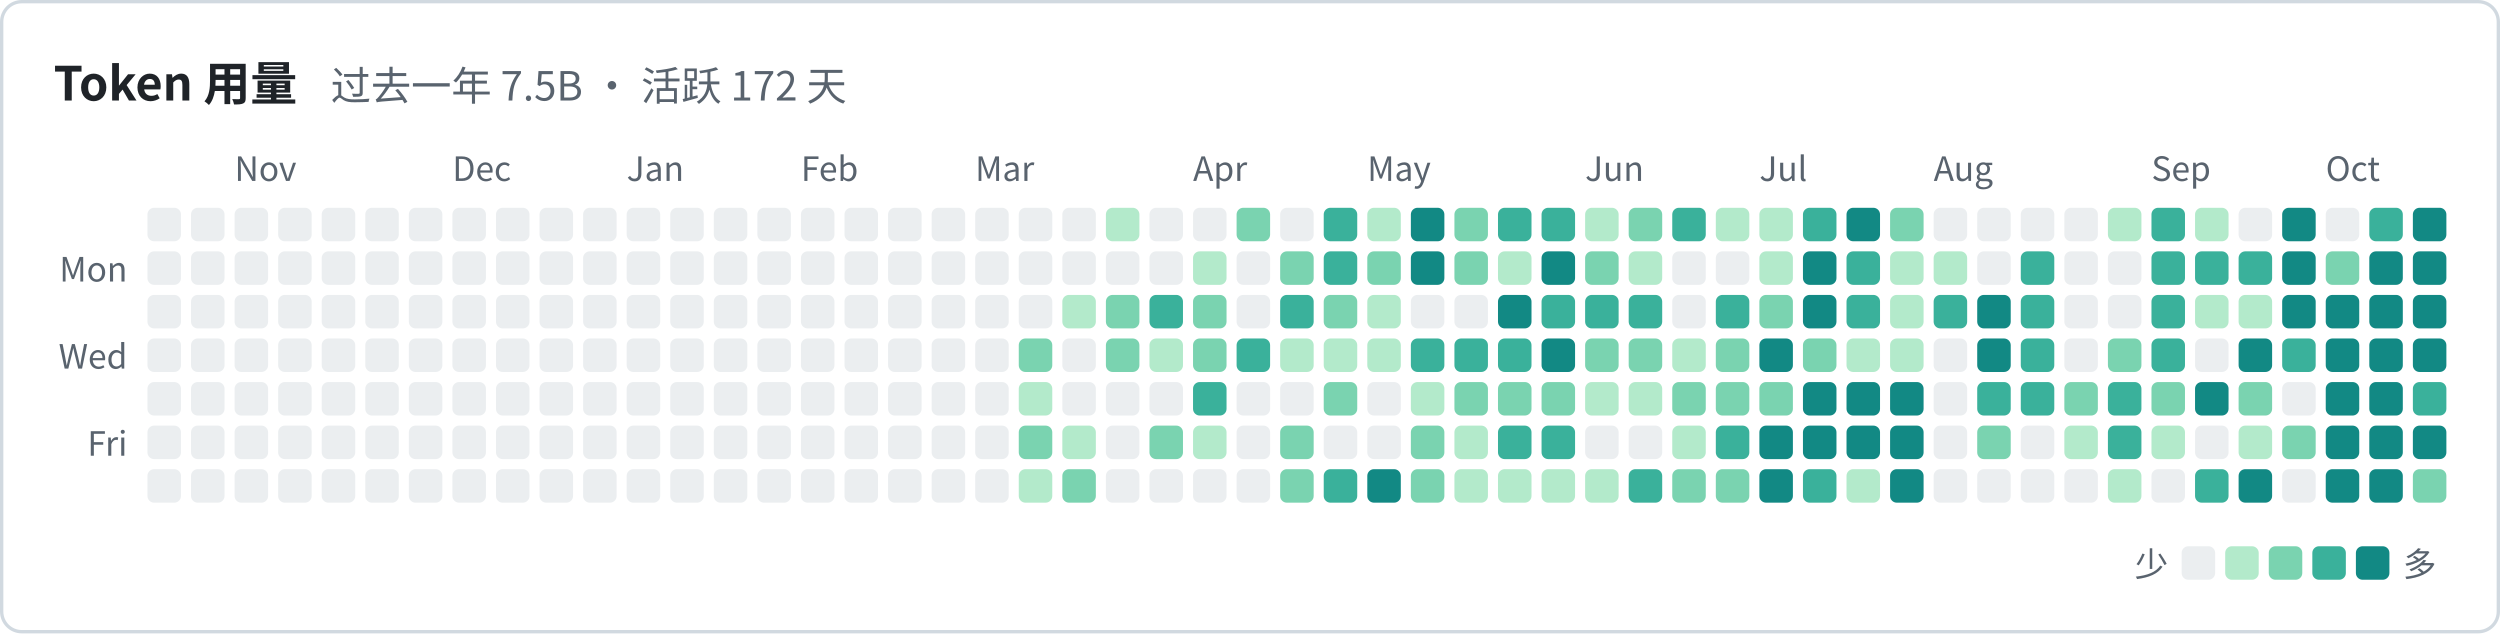
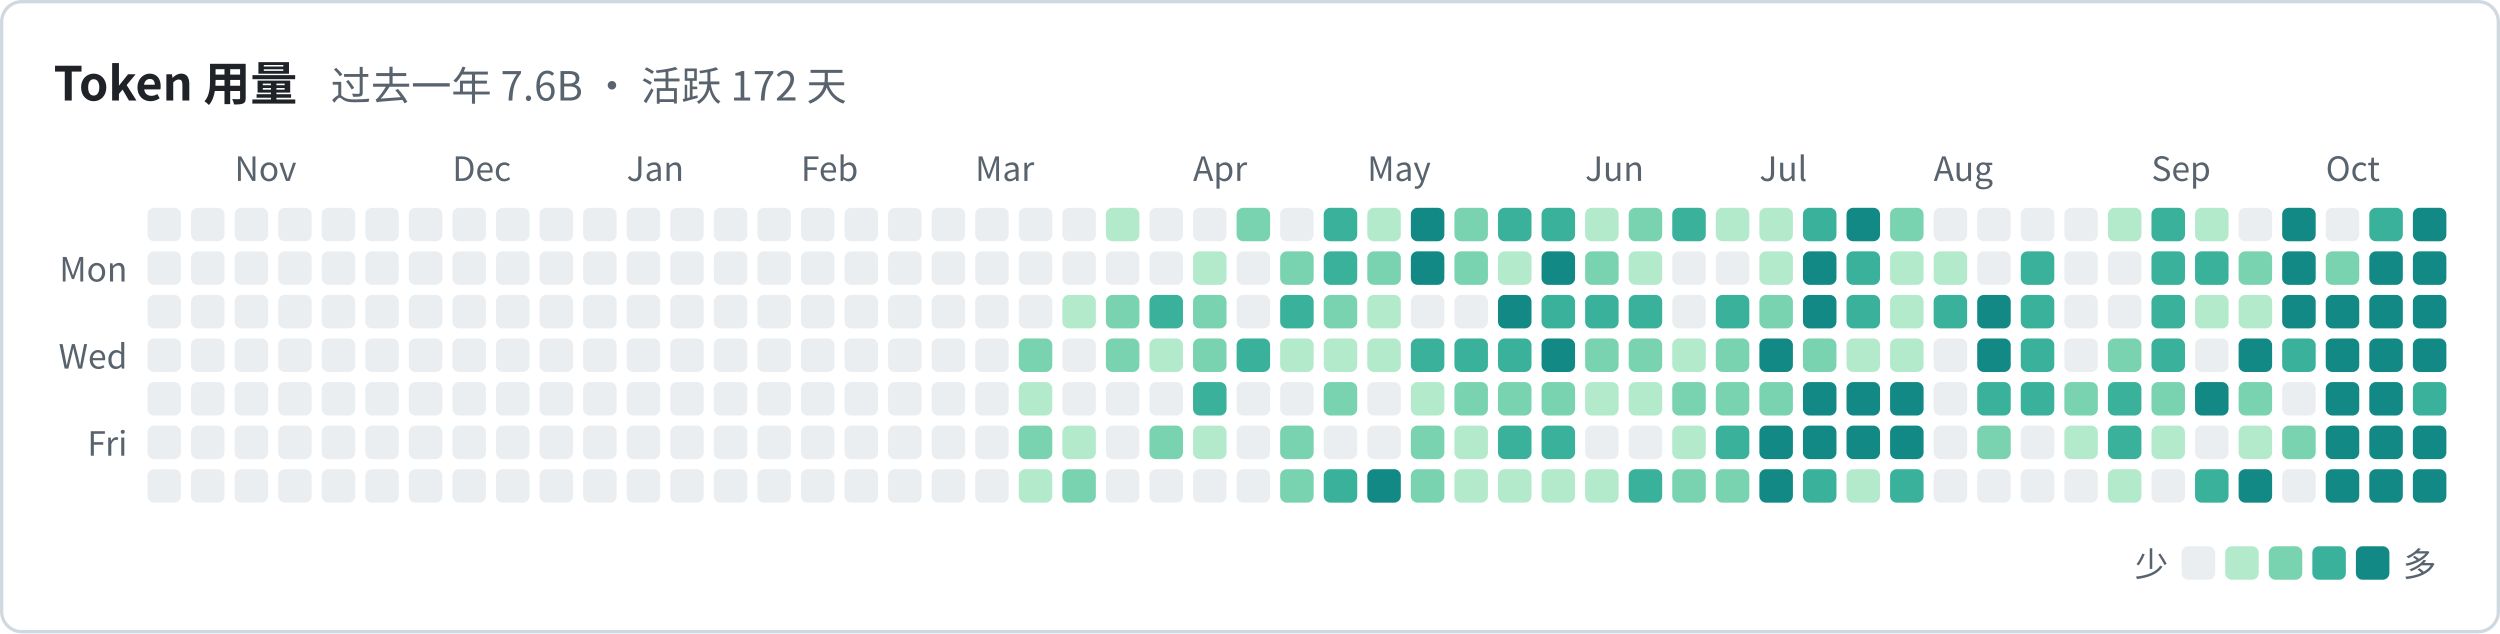
<svg xmlns="http://www.w3.org/2000/svg" width="746" height="189" viewBox="0 0 746 189" font-family="system-ui, -apple-system, 'Segoe UI', 'PingFang SC', 'Microsoft YaHei', 'Noto Sans CJK SC', sans-serif">
  <rect x="0.5" y="0.5" width="745" height="188" rx="6" fill="none" stroke="#d1d9e0" />
-   <text x="16" y="30" font-size="14" font-weight="600" fill="#1f2328">Token 用量<tspan dx="10" font-size="12" font-weight="400" fill="#59636e">过去一年 7.5B · 活跃 172 天</tspan>
+   <text x="16" y="30" font-size="14" font-weight="600" fill="#1f2328">Token 用量<tspan dx="10" font-size="12" font-weight="400" fill="#59636e">过去一年 7.6B · 活跃 172 天</tspan>
  </text>
  <text x="70" y="54" font-size="10" fill="#59636e">Nov</text>
  <text x="135" y="54" font-size="10" fill="#59636e">Dec</text>
  <text x="187" y="54" font-size="10" fill="#59636e">Jan</text>
  <text x="239" y="54" font-size="10" fill="#59636e">Feb</text>
  <text x="291" y="54" font-size="10" fill="#59636e">Mar</text>
  <text x="356" y="54" font-size="10" fill="#59636e">Apr</text>
  <text x="408" y="54" font-size="10" fill="#59636e">May</text>
  <text x="473" y="54" font-size="10" fill="#59636e">Jun</text>
  <text x="525" y="54" font-size="10" fill="#59636e">Jul</text>
  <text x="577" y="54" font-size="10" fill="#59636e">Aug</text>
  <text x="642" y="54" font-size="10" fill="#59636e">Sep</text>
  <text x="694" y="54" font-size="10" fill="#59636e">Oct</text>
  <text x="38" y="84" font-size="10" text-anchor="end" fill="#59636e">Mon</text>
  <text x="38" y="110" font-size="10" text-anchor="end" fill="#59636e">Wed</text>
  <text x="38" y="136" font-size="10" text-anchor="end" fill="#59636e">Fri</text>
  <rect x="44" y="62" width="10" height="10" rx="2" fill="#ebeef0" />
  <rect x="44" y="75" width="10" height="10" rx="2" fill="#ebeef0" />
  <rect x="44" y="88" width="10" height="10" rx="2" fill="#ebeef0" />
  <rect x="44" y="101" width="10" height="10" rx="2" fill="#ebeef0" />
  <rect x="44" y="114" width="10" height="10" rx="2" fill="#ebeef0" />
  <rect x="44" y="127" width="10" height="10" rx="2" fill="#ebeef0" />
  <rect x="44" y="140" width="10" height="10" rx="2" fill="#ebeef0" />
  <rect x="57" y="62" width="10" height="10" rx="2" fill="#ebeef0" />
  <rect x="57" y="75" width="10" height="10" rx="2" fill="#ebeef0" />
  <rect x="57" y="88" width="10" height="10" rx="2" fill="#ebeef0" />
  <rect x="57" y="101" width="10" height="10" rx="2" fill="#ebeef0" />
  <rect x="57" y="114" width="10" height="10" rx="2" fill="#ebeef0" />
  <rect x="57" y="127" width="10" height="10" rx="2" fill="#ebeef0" />
  <rect x="57" y="140" width="10" height="10" rx="2" fill="#ebeef0" />
  <rect x="70" y="62" width="10" height="10" rx="2" fill="#ebeef0" />
  <rect x="70" y="75" width="10" height="10" rx="2" fill="#ebeef0" />
  <rect x="70" y="88" width="10" height="10" rx="2" fill="#ebeef0" />
  <rect x="70" y="101" width="10" height="10" rx="2" fill="#ebeef0" />
  <rect x="70" y="114" width="10" height="10" rx="2" fill="#ebeef0" />
  <rect x="70" y="127" width="10" height="10" rx="2" fill="#ebeef0" />
  <rect x="70" y="140" width="10" height="10" rx="2" fill="#ebeef0" />
  <rect x="83" y="62" width="10" height="10" rx="2" fill="#ebeef0" />
  <rect x="83" y="75" width="10" height="10" rx="2" fill="#ebeef0" />
  <rect x="83" y="88" width="10" height="10" rx="2" fill="#ebeef0" />
  <rect x="83" y="101" width="10" height="10" rx="2" fill="#ebeef0" />
  <rect x="83" y="114" width="10" height="10" rx="2" fill="#ebeef0" />
  <rect x="83" y="127" width="10" height="10" rx="2" fill="#ebeef0" />
  <rect x="83" y="140" width="10" height="10" rx="2" fill="#ebeef0" />
  <rect x="96" y="62" width="10" height="10" rx="2" fill="#ebeef0" />
  <rect x="96" y="75" width="10" height="10" rx="2" fill="#ebeef0" />
  <rect x="96" y="88" width="10" height="10" rx="2" fill="#ebeef0" />
  <rect x="96" y="101" width="10" height="10" rx="2" fill="#ebeef0" />
  <rect x="96" y="114" width="10" height="10" rx="2" fill="#ebeef0" />
  <rect x="96" y="127" width="10" height="10" rx="2" fill="#ebeef0" />
  <rect x="96" y="140" width="10" height="10" rx="2" fill="#ebeef0" />
  <rect x="109" y="62" width="10" height="10" rx="2" fill="#ebeef0" />
  <rect x="109" y="75" width="10" height="10" rx="2" fill="#ebeef0" />
  <rect x="109" y="88" width="10" height="10" rx="2" fill="#ebeef0" />
  <rect x="109" y="101" width="10" height="10" rx="2" fill="#ebeef0" />
  <rect x="109" y="114" width="10" height="10" rx="2" fill="#ebeef0" />
  <rect x="109" y="127" width="10" height="10" rx="2" fill="#ebeef0" />
  <rect x="109" y="140" width="10" height="10" rx="2" fill="#ebeef0" />
  <rect x="122" y="62" width="10" height="10" rx="2" fill="#ebeef0" />
  <rect x="122" y="75" width="10" height="10" rx="2" fill="#ebeef0" />
  <rect x="122" y="88" width="10" height="10" rx="2" fill="#ebeef0" />
  <rect x="122" y="101" width="10" height="10" rx="2" fill="#ebeef0" />
  <rect x="122" y="114" width="10" height="10" rx="2" fill="#ebeef0" />
  <rect x="122" y="127" width="10" height="10" rx="2" fill="#ebeef0" />
  <rect x="122" y="140" width="10" height="10" rx="2" fill="#ebeef0" />
  <rect x="135" y="62" width="10" height="10" rx="2" fill="#ebeef0" />
  <rect x="135" y="75" width="10" height="10" rx="2" fill="#ebeef0" />
  <rect x="135" y="88" width="10" height="10" rx="2" fill="#ebeef0" />
  <rect x="135" y="101" width="10" height="10" rx="2" fill="#ebeef0" />
  <rect x="135" y="114" width="10" height="10" rx="2" fill="#ebeef0" />
  <rect x="135" y="127" width="10" height="10" rx="2" fill="#ebeef0" />
  <rect x="135" y="140" width="10" height="10" rx="2" fill="#ebeef0" />
  <rect x="148" y="62" width="10" height="10" rx="2" fill="#ebeef0" />
  <rect x="148" y="75" width="10" height="10" rx="2" fill="#ebeef0" />
  <rect x="148" y="88" width="10" height="10" rx="2" fill="#ebeef0" />
  <rect x="148" y="101" width="10" height="10" rx="2" fill="#ebeef0" />
  <rect x="148" y="114" width="10" height="10" rx="2" fill="#ebeef0" />
  <rect x="148" y="127" width="10" height="10" rx="2" fill="#ebeef0" />
  <rect x="148" y="140" width="10" height="10" rx="2" fill="#ebeef0" />
  <rect x="161" y="62" width="10" height="10" rx="2" fill="#ebeef0" />
  <rect x="161" y="75" width="10" height="10" rx="2" fill="#ebeef0" />
  <rect x="161" y="88" width="10" height="10" rx="2" fill="#ebeef0" />
  <rect x="161" y="101" width="10" height="10" rx="2" fill="#ebeef0" />
  <rect x="161" y="114" width="10" height="10" rx="2" fill="#ebeef0" />
  <rect x="161" y="127" width="10" height="10" rx="2" fill="#ebeef0" />
  <rect x="161" y="140" width="10" height="10" rx="2" fill="#ebeef0" />
  <rect x="174" y="62" width="10" height="10" rx="2" fill="#ebeef0" />
  <rect x="174" y="75" width="10" height="10" rx="2" fill="#ebeef0" />
  <rect x="174" y="88" width="10" height="10" rx="2" fill="#ebeef0" />
  <rect x="174" y="101" width="10" height="10" rx="2" fill="#ebeef0" />
  <rect x="174" y="114" width="10" height="10" rx="2" fill="#ebeef0" />
  <rect x="174" y="127" width="10" height="10" rx="2" fill="#ebeef0" />
  <rect x="174" y="140" width="10" height="10" rx="2" fill="#ebeef0" />
  <rect x="187" y="62" width="10" height="10" rx="2" fill="#ebeef0" />
  <rect x="187" y="75" width="10" height="10" rx="2" fill="#ebeef0" />
  <rect x="187" y="88" width="10" height="10" rx="2" fill="#ebeef0" />
  <rect x="187" y="101" width="10" height="10" rx="2" fill="#ebeef0" />
  <rect x="187" y="114" width="10" height="10" rx="2" fill="#ebeef0" />
  <rect x="187" y="127" width="10" height="10" rx="2" fill="#ebeef0" />
  <rect x="187" y="140" width="10" height="10" rx="2" fill="#ebeef0" />
  <rect x="200" y="62" width="10" height="10" rx="2" fill="#ebeef0" />
  <rect x="200" y="75" width="10" height="10" rx="2" fill="#ebeef0" />
  <rect x="200" y="88" width="10" height="10" rx="2" fill="#ebeef0" />
  <rect x="200" y="101" width="10" height="10" rx="2" fill="#ebeef0" />
  <rect x="200" y="114" width="10" height="10" rx="2" fill="#ebeef0" />
  <rect x="200" y="127" width="10" height="10" rx="2" fill="#ebeef0" />
  <rect x="200" y="140" width="10" height="10" rx="2" fill="#ebeef0" />
  <rect x="213" y="62" width="10" height="10" rx="2" fill="#ebeef0" />
  <rect x="213" y="75" width="10" height="10" rx="2" fill="#ebeef0" />
  <rect x="213" y="88" width="10" height="10" rx="2" fill="#ebeef0" />
  <rect x="213" y="101" width="10" height="10" rx="2" fill="#ebeef0" />
  <rect x="213" y="114" width="10" height="10" rx="2" fill="#ebeef0" />
  <rect x="213" y="127" width="10" height="10" rx="2" fill="#ebeef0" />
  <rect x="213" y="140" width="10" height="10" rx="2" fill="#ebeef0" />
  <rect x="226" y="62" width="10" height="10" rx="2" fill="#ebeef0" />
  <rect x="226" y="75" width="10" height="10" rx="2" fill="#ebeef0" />
  <rect x="226" y="88" width="10" height="10" rx="2" fill="#ebeef0" />
  <rect x="226" y="101" width="10" height="10" rx="2" fill="#ebeef0" />
  <rect x="226" y="114" width="10" height="10" rx="2" fill="#ebeef0" />
  <rect x="226" y="127" width="10" height="10" rx="2" fill="#ebeef0" />
  <rect x="226" y="140" width="10" height="10" rx="2" fill="#ebeef0" />
  <rect x="239" y="62" width="10" height="10" rx="2" fill="#ebeef0" />
  <rect x="239" y="75" width="10" height="10" rx="2" fill="#ebeef0" />
  <rect x="239" y="88" width="10" height="10" rx="2" fill="#ebeef0" />
  <rect x="239" y="101" width="10" height="10" rx="2" fill="#ebeef0" />
  <rect x="239" y="114" width="10" height="10" rx="2" fill="#ebeef0" />
  <rect x="239" y="127" width="10" height="10" rx="2" fill="#ebeef0" />
  <rect x="239" y="140" width="10" height="10" rx="2" fill="#ebeef0" />
  <rect x="252" y="62" width="10" height="10" rx="2" fill="#ebeef0" />
  <rect x="252" y="75" width="10" height="10" rx="2" fill="#ebeef0" />
  <rect x="252" y="88" width="10" height="10" rx="2" fill="#ebeef0" />
  <rect x="252" y="101" width="10" height="10" rx="2" fill="#ebeef0" />
  <rect x="252" y="114" width="10" height="10" rx="2" fill="#ebeef0" />
  <rect x="252" y="127" width="10" height="10" rx="2" fill="#ebeef0" />
  <rect x="252" y="140" width="10" height="10" rx="2" fill="#ebeef0" />
  <rect x="265" y="62" width="10" height="10" rx="2" fill="#ebeef0" />
  <rect x="265" y="75" width="10" height="10" rx="2" fill="#ebeef0" />
  <rect x="265" y="88" width="10" height="10" rx="2" fill="#ebeef0" />
  <rect x="265" y="101" width="10" height="10" rx="2" fill="#ebeef0" />
  <rect x="265" y="114" width="10" height="10" rx="2" fill="#ebeef0" />
  <rect x="265" y="127" width="10" height="10" rx="2" fill="#ebeef0" />
  <rect x="265" y="140" width="10" height="10" rx="2" fill="#ebeef0" />
  <rect x="278" y="62" width="10" height="10" rx="2" fill="#ebeef0" />
  <rect x="278" y="75" width="10" height="10" rx="2" fill="#ebeef0" />
  <rect x="278" y="88" width="10" height="10" rx="2" fill="#ebeef0" />
  <rect x="278" y="101" width="10" height="10" rx="2" fill="#ebeef0" />
  <rect x="278" y="114" width="10" height="10" rx="2" fill="#ebeef0" />
  <rect x="278" y="127" width="10" height="10" rx="2" fill="#ebeef0" />
  <rect x="278" y="140" width="10" height="10" rx="2" fill="#ebeef0" />
  <rect x="291" y="62" width="10" height="10" rx="2" fill="#ebeef0" />
  <rect x="291" y="75" width="10" height="10" rx="2" fill="#ebeef0" />
  <rect x="291" y="88" width="10" height="10" rx="2" fill="#ebeef0" />
  <rect x="291" y="101" width="10" height="10" rx="2" fill="#ebeef0" />
  <rect x="291" y="114" width="10" height="10" rx="2" fill="#ebeef0" />
  <rect x="291" y="127" width="10" height="10" rx="2" fill="#ebeef0" />
  <rect x="291" y="140" width="10" height="10" rx="2" fill="#ebeef0" />
  <rect x="304" y="62" width="10" height="10" rx="2" fill="#ebeef0" />
  <rect x="304" y="75" width="10" height="10" rx="2" fill="#ebeef0" />
  <rect x="304" y="88" width="10" height="10" rx="2" fill="#ebeef0" />
  <rect x="304" y="101" width="10" height="10" rx="2" fill="#7ad3b0" />
  <rect x="304" y="114" width="10" height="10" rx="2" fill="#b3eacb" />
  <rect x="304" y="127" width="10" height="10" rx="2" fill="#7ad3b0" />
  <rect x="304" y="140" width="10" height="10" rx="2" fill="#b3eacb" />
  <rect x="317" y="62" width="10" height="10" rx="2" fill="#ebeef0" />
  <rect x="317" y="75" width="10" height="10" rx="2" fill="#ebeef0" />
  <rect x="317" y="88" width="10" height="10" rx="2" fill="#b3eacb" />
  <rect x="317" y="101" width="10" height="10" rx="2" fill="#ebeef0" />
  <rect x="317" y="114" width="10" height="10" rx="2" fill="#ebeef0" />
  <rect x="317" y="127" width="10" height="10" rx="2" fill="#b3eacb" />
  <rect x="317" y="140" width="10" height="10" rx="2" fill="#7ad3b0" />
  <rect x="330" y="62" width="10" height="10" rx="2" fill="#b3eacb" />
  <rect x="330" y="75" width="10" height="10" rx="2" fill="#ebeef0" />
  <rect x="330" y="88" width="10" height="10" rx="2" fill="#7ad3b0" />
  <rect x="330" y="101" width="10" height="10" rx="2" fill="#7ad3b0" />
  <rect x="330" y="114" width="10" height="10" rx="2" fill="#ebeef0" />
  <rect x="330" y="127" width="10" height="10" rx="2" fill="#ebeef0" />
  <rect x="330" y="140" width="10" height="10" rx="2" fill="#ebeef0" />
  <rect x="343" y="62" width="10" height="10" rx="2" fill="#ebeef0" />
  <rect x="343" y="75" width="10" height="10" rx="2" fill="#ebeef0" />
  <rect x="343" y="88" width="10" height="10" rx="2" fill="#3ab19b" />
  <rect x="343" y="101" width="10" height="10" rx="2" fill="#b3eacb" />
  <rect x="343" y="114" width="10" height="10" rx="2" fill="#ebeef0" />
  <rect x="343" y="127" width="10" height="10" rx="2" fill="#7ad3b0" />
  <rect x="343" y="140" width="10" height="10" rx="2" fill="#ebeef0" />
  <rect x="356" y="62" width="10" height="10" rx="2" fill="#ebeef0" />
  <rect x="356" y="75" width="10" height="10" rx="2" fill="#b3eacb" />
  <rect x="356" y="88" width="10" height="10" rx="2" fill="#7ad3b0" />
  <rect x="356" y="101" width="10" height="10" rx="2" fill="#7ad3b0" />
  <rect x="356" y="114" width="10" height="10" rx="2" fill="#3ab19b" />
  <rect x="356" y="127" width="10" height="10" rx="2" fill="#b3eacb" />
  <rect x="356" y="140" width="10" height="10" rx="2" fill="#ebeef0" />
  <rect x="369" y="62" width="10" height="10" rx="2" fill="#7ad3b0" />
  <rect x="369" y="75" width="10" height="10" rx="2" fill="#ebeef0" />
  <rect x="369" y="88" width="10" height="10" rx="2" fill="#ebeef0" />
  <rect x="369" y="101" width="10" height="10" rx="2" fill="#3ab19b" />
  <rect x="369" y="114" width="10" height="10" rx="2" fill="#ebeef0" />
  <rect x="369" y="127" width="10" height="10" rx="2" fill="#ebeef0" />
  <rect x="369" y="140" width="10" height="10" rx="2" fill="#ebeef0" />
  <rect x="382" y="62" width="10" height="10" rx="2" fill="#ebeef0" />
  <rect x="382" y="75" width="10" height="10" rx="2" fill="#7ad3b0" />
  <rect x="382" y="88" width="10" height="10" rx="2" fill="#3ab19b" />
  <rect x="382" y="101" width="10" height="10" rx="2" fill="#b3eacb" />
  <rect x="382" y="114" width="10" height="10" rx="2" fill="#ebeef0" />
  <rect x="382" y="127" width="10" height="10" rx="2" fill="#7ad3b0" />
  <rect x="382" y="140" width="10" height="10" rx="2" fill="#7ad3b0" />
  <rect x="395" y="62" width="10" height="10" rx="2" fill="#3ab19b" />
  <rect x="395" y="75" width="10" height="10" rx="2" fill="#3ab19b" />
  <rect x="395" y="88" width="10" height="10" rx="2" fill="#7ad3b0" />
  <rect x="395" y="101" width="10" height="10" rx="2" fill="#b3eacb" />
  <rect x="395" y="114" width="10" height="10" rx="2" fill="#7ad3b0" />
  <rect x="395" y="127" width="10" height="10" rx="2" fill="#ebeef0" />
  <rect x="395" y="140" width="10" height="10" rx="2" fill="#3ab19b" />
  <rect x="408" y="62" width="10" height="10" rx="2" fill="#b3eacb" />
  <rect x="408" y="75" width="10" height="10" rx="2" fill="#7ad3b0" />
  <rect x="408" y="88" width="10" height="10" rx="2" fill="#b3eacb" />
  <rect x="408" y="101" width="10" height="10" rx="2" fill="#b3eacb" />
  <rect x="408" y="114" width="10" height="10" rx="2" fill="#ebeef0" />
  <rect x="408" y="127" width="10" height="10" rx="2" fill="#ebeef0" />
  <rect x="408" y="140" width="10" height="10" rx="2" fill="#128984" />
  <rect x="421" y="62" width="10" height="10" rx="2" fill="#128984" />
  <rect x="421" y="75" width="10" height="10" rx="2" fill="#128984" />
  <rect x="421" y="88" width="10" height="10" rx="2" fill="#ebeef0" />
  <rect x="421" y="101" width="10" height="10" rx="2" fill="#3ab19b" />
  <rect x="421" y="114" width="10" height="10" rx="2" fill="#b3eacb" />
  <rect x="421" y="127" width="10" height="10" rx="2" fill="#7ad3b0" />
  <rect x="421" y="140" width="10" height="10" rx="2" fill="#7ad3b0" />
  <rect x="434" y="62" width="10" height="10" rx="2" fill="#7ad3b0" />
  <rect x="434" y="75" width="10" height="10" rx="2" fill="#7ad3b0" />
  <rect x="434" y="88" width="10" height="10" rx="2" fill="#ebeef0" />
  <rect x="434" y="101" width="10" height="10" rx="2" fill="#3ab19b" />
  <rect x="434" y="114" width="10" height="10" rx="2" fill="#7ad3b0" />
  <rect x="434" y="127" width="10" height="10" rx="2" fill="#b3eacb" />
  <rect x="434" y="140" width="10" height="10" rx="2" fill="#b3eacb" />
  <rect x="447" y="62" width="10" height="10" rx="2" fill="#3ab19b" />
  <rect x="447" y="75" width="10" height="10" rx="2" fill="#b3eacb" />
  <rect x="447" y="88" width="10" height="10" rx="2" fill="#128984" />
  <rect x="447" y="101" width="10" height="10" rx="2" fill="#3ab19b" />
  <rect x="447" y="114" width="10" height="10" rx="2" fill="#7ad3b0" />
  <rect x="447" y="127" width="10" height="10" rx="2" fill="#3ab19b" />
  <rect x="447" y="140" width="10" height="10" rx="2" fill="#b3eacb" />
  <rect x="460" y="62" width="10" height="10" rx="2" fill="#3ab19b" />
  <rect x="460" y="75" width="10" height="10" rx="2" fill="#128984" />
  <rect x="460" y="88" width="10" height="10" rx="2" fill="#3ab19b" />
  <rect x="460" y="101" width="10" height="10" rx="2" fill="#128984" />
  <rect x="460" y="114" width="10" height="10" rx="2" fill="#7ad3b0" />
  <rect x="460" y="127" width="10" height="10" rx="2" fill="#3ab19b" />
  <rect x="460" y="140" width="10" height="10" rx="2" fill="#b3eacb" />
  <rect x="473" y="62" width="10" height="10" rx="2" fill="#b3eacb" />
  <rect x="473" y="75" width="10" height="10" rx="2" fill="#7ad3b0" />
  <rect x="473" y="88" width="10" height="10" rx="2" fill="#3ab19b" />
  <rect x="473" y="101" width="10" height="10" rx="2" fill="#7ad3b0" />
  <rect x="473" y="114" width="10" height="10" rx="2" fill="#b3eacb" />
  <rect x="473" y="127" width="10" height="10" rx="2" fill="#ebeef0" />
  <rect x="473" y="140" width="10" height="10" rx="2" fill="#b3eacb" />
  <rect x="486" y="62" width="10" height="10" rx="2" fill="#7ad3b0" />
  <rect x="486" y="75" width="10" height="10" rx="2" fill="#b3eacb" />
  <rect x="486" y="88" width="10" height="10" rx="2" fill="#3ab19b" />
  <rect x="486" y="101" width="10" height="10" rx="2" fill="#7ad3b0" />
  <rect x="486" y="114" width="10" height="10" rx="2" fill="#b3eacb" />
  <rect x="486" y="127" width="10" height="10" rx="2" fill="#ebeef0" />
  <rect x="486" y="140" width="10" height="10" rx="2" fill="#3ab19b" />
  <rect x="499" y="62" width="10" height="10" rx="2" fill="#3ab19b" />
  <rect x="499" y="75" width="10" height="10" rx="2" fill="#ebeef0" />
  <rect x="499" y="88" width="10" height="10" rx="2" fill="#ebeef0" />
  <rect x="499" y="101" width="10" height="10" rx="2" fill="#b3eacb" />
  <rect x="499" y="114" width="10" height="10" rx="2" fill="#7ad3b0" />
  <rect x="499" y="127" width="10" height="10" rx="2" fill="#b3eacb" />
  <rect x="499" y="140" width="10" height="10" rx="2" fill="#7ad3b0" />
  <rect x="512" y="62" width="10" height="10" rx="2" fill="#b3eacb" />
  <rect x="512" y="75" width="10" height="10" rx="2" fill="#ebeef0" />
  <rect x="512" y="88" width="10" height="10" rx="2" fill="#3ab19b" />
  <rect x="512" y="101" width="10" height="10" rx="2" fill="#7ad3b0" />
  <rect x="512" y="114" width="10" height="10" rx="2" fill="#7ad3b0" />
  <rect x="512" y="127" width="10" height="10" rx="2" fill="#3ab19b" />
  <rect x="512" y="140" width="10" height="10" rx="2" fill="#7ad3b0" />
  <rect x="525" y="62" width="10" height="10" rx="2" fill="#b3eacb" />
  <rect x="525" y="75" width="10" height="10" rx="2" fill="#b3eacb" />
  <rect x="525" y="88" width="10" height="10" rx="2" fill="#7ad3b0" />
  <rect x="525" y="101" width="10" height="10" rx="2" fill="#128984" />
  <rect x="525" y="114" width="10" height="10" rx="2" fill="#7ad3b0" />
  <rect x="525" y="127" width="10" height="10" rx="2" fill="#128984" />
  <rect x="525" y="140" width="10" height="10" rx="2" fill="#128984" />
  <rect x="538" y="62" width="10" height="10" rx="2" fill="#3ab19b" />
  <rect x="538" y="75" width="10" height="10" rx="2" fill="#128984" />
  <rect x="538" y="88" width="10" height="10" rx="2" fill="#128984" />
  <rect x="538" y="101" width="10" height="10" rx="2" fill="#7ad3b0" />
  <rect x="538" y="114" width="10" height="10" rx="2" fill="#128984" />
  <rect x="538" y="127" width="10" height="10" rx="2" fill="#128984" />
  <rect x="538" y="140" width="10" height="10" rx="2" fill="#3ab19b" />
  <rect x="551" y="62" width="10" height="10" rx="2" fill="#128984" />
  <rect x="551" y="75" width="10" height="10" rx="2" fill="#3ab19b" />
  <rect x="551" y="88" width="10" height="10" rx="2" fill="#3ab19b" />
  <rect x="551" y="101" width="10" height="10" rx="2" fill="#b3eacb" />
  <rect x="551" y="114" width="10" height="10" rx="2" fill="#128984" />
  <rect x="551" y="127" width="10" height="10" rx="2" fill="#128984" />
  <rect x="551" y="140" width="10" height="10" rx="2" fill="#b3eacb" />
  <rect x="564" y="62" width="10" height="10" rx="2" fill="#7ad3b0" />
  <rect x="564" y="75" width="10" height="10" rx="2" fill="#b3eacb" />
  <rect x="564" y="88" width="10" height="10" rx="2" fill="#b3eacb" />
  <rect x="564" y="101" width="10" height="10" rx="2" fill="#b3eacb" />
  <rect x="564" y="114" width="10" height="10" rx="2" fill="#128984" />
  <rect x="564" y="127" width="10" height="10" rx="2" fill="#128984" />
-   <rect x="564" y="140" width="10" height="10" rx="2" fill="#128984" />
+   <rect x="564" y="140" width="10" height="10" rx="2" fill="#3ab19b" />
  <rect x="577" y="62" width="10" height="10" rx="2" fill="#ebeef0" />
  <rect x="577" y="75" width="10" height="10" rx="2" fill="#b3eacb" />
  <rect x="577" y="88" width="10" height="10" rx="2" fill="#3ab19b" />
  <rect x="577" y="101" width="10" height="10" rx="2" fill="#ebeef0" />
  <rect x="577" y="114" width="10" height="10" rx="2" fill="#ebeef0" />
  <rect x="577" y="127" width="10" height="10" rx="2" fill="#ebeef0" />
  <rect x="577" y="140" width="10" height="10" rx="2" fill="#ebeef0" />
  <rect x="590" y="62" width="10" height="10" rx="2" fill="#ebeef0" />
  <rect x="590" y="75" width="10" height="10" rx="2" fill="#ebeef0" />
  <rect x="590" y="88" width="10" height="10" rx="2" fill="#128984" />
  <rect x="590" y="101" width="10" height="10" rx="2" fill="#128984" />
  <rect x="590" y="114" width="10" height="10" rx="2" fill="#3ab19b" />
  <rect x="590" y="127" width="10" height="10" rx="2" fill="#7ad3b0" />
  <rect x="590" y="140" width="10" height="10" rx="2" fill="#ebeef0" />
  <rect x="603" y="62" width="10" height="10" rx="2" fill="#ebeef0" />
  <rect x="603" y="75" width="10" height="10" rx="2" fill="#3ab19b" />
  <rect x="603" y="88" width="10" height="10" rx="2" fill="#3ab19b" />
  <rect x="603" y="101" width="10" height="10" rx="2" fill="#3ab19b" />
  <rect x="603" y="114" width="10" height="10" rx="2" fill="#3ab19b" />
  <rect x="603" y="127" width="10" height="10" rx="2" fill="#ebeef0" />
  <rect x="603" y="140" width="10" height="10" rx="2" fill="#ebeef0" />
  <rect x="616" y="62" width="10" height="10" rx="2" fill="#ebeef0" />
  <rect x="616" y="75" width="10" height="10" rx="2" fill="#ebeef0" />
  <rect x="616" y="88" width="10" height="10" rx="2" fill="#ebeef0" />
  <rect x="616" y="101" width="10" height="10" rx="2" fill="#ebeef0" />
  <rect x="616" y="114" width="10" height="10" rx="2" fill="#7ad3b0" />
  <rect x="616" y="127" width="10" height="10" rx="2" fill="#b3eacb" />
  <rect x="616" y="140" width="10" height="10" rx="2" fill="#ebeef0" />
  <rect x="629" y="62" width="10" height="10" rx="2" fill="#b3eacb" />
  <rect x="629" y="75" width="10" height="10" rx="2" fill="#ebeef0" />
  <rect x="629" y="88" width="10" height="10" rx="2" fill="#ebeef0" />
  <rect x="629" y="101" width="10" height="10" rx="2" fill="#7ad3b0" />
  <rect x="629" y="114" width="10" height="10" rx="2" fill="#3ab19b" />
  <rect x="629" y="127" width="10" height="10" rx="2" fill="#3ab19b" />
  <rect x="629" y="140" width="10" height="10" rx="2" fill="#b3eacb" />
  <rect x="642" y="62" width="10" height="10" rx="2" fill="#3ab19b" />
  <rect x="642" y="75" width="10" height="10" rx="2" fill="#3ab19b" />
  <rect x="642" y="88" width="10" height="10" rx="2" fill="#3ab19b" />
  <rect x="642" y="101" width="10" height="10" rx="2" fill="#3ab19b" />
  <rect x="642" y="114" width="10" height="10" rx="2" fill="#7ad3b0" />
  <rect x="642" y="127" width="10" height="10" rx="2" fill="#b3eacb" />
  <rect x="642" y="140" width="10" height="10" rx="2" fill="#ebeef0" />
  <rect x="655" y="62" width="10" height="10" rx="2" fill="#b3eacb" />
  <rect x="655" y="75" width="10" height="10" rx="2" fill="#3ab19b" />
  <rect x="655" y="88" width="10" height="10" rx="2" fill="#b3eacb" />
  <rect x="655" y="101" width="10" height="10" rx="2" fill="#ebeef0" />
  <rect x="655" y="114" width="10" height="10" rx="2" fill="#128984" />
  <rect x="655" y="127" width="10" height="10" rx="2" fill="#ebeef0" />
  <rect x="655" y="140" width="10" height="10" rx="2" fill="#3ab19b" />
  <rect x="668" y="62" width="10" height="10" rx="2" fill="#ebeef0" />
-   <rect x="668" y="75" width="10" height="10" rx="2" fill="#3ab19b" />
+   <rect x="668" y="75" width="10" height="10" rx="2" fill="#7ad3b0" />
  <rect x="668" y="88" width="10" height="10" rx="2" fill="#b3eacb" />
  <rect x="668" y="101" width="10" height="10" rx="2" fill="#128984" />
  <rect x="668" y="114" width="10" height="10" rx="2" fill="#7ad3b0" />
  <rect x="668" y="127" width="10" height="10" rx="2" fill="#b3eacb" />
  <rect x="668" y="140" width="10" height="10" rx="2" fill="#128984" />
  <rect x="681" y="62" width="10" height="10" rx="2" fill="#128984" />
  <rect x="681" y="75" width="10" height="10" rx="2" fill="#128984" />
  <rect x="681" y="88" width="10" height="10" rx="2" fill="#128984" />
  <rect x="681" y="101" width="10" height="10" rx="2" fill="#3ab19b" />
  <rect x="681" y="114" width="10" height="10" rx="2" fill="#ebeef0" />
  <rect x="681" y="127" width="10" height="10" rx="2" fill="#7ad3b0" />
  <rect x="681" y="140" width="10" height="10" rx="2" fill="#ebeef0" />
  <rect x="694" y="62" width="10" height="10" rx="2" fill="#ebeef0" />
  <rect x="694" y="75" width="10" height="10" rx="2" fill="#7ad3b0" />
  <rect x="694" y="88" width="10" height="10" rx="2" fill="#128984" />
  <rect x="694" y="101" width="10" height="10" rx="2" fill="#128984" />
  <rect x="694" y="114" width="10" height="10" rx="2" fill="#128984" />
  <rect x="694" y="127" width="10" height="10" rx="2" fill="#128984" />
  <rect x="694" y="140" width="10" height="10" rx="2" fill="#128984" />
  <rect x="707" y="62" width="10" height="10" rx="2" fill="#3ab19b" />
  <rect x="707" y="75" width="10" height="10" rx="2" fill="#128984" />
  <rect x="707" y="88" width="10" height="10" rx="2" fill="#128984" />
  <rect x="707" y="101" width="10" height="10" rx="2" fill="#128984" />
  <rect x="707" y="114" width="10" height="10" rx="2" fill="#128984" />
  <rect x="707" y="127" width="10" height="10" rx="2" fill="#128984" />
  <rect x="707" y="140" width="10" height="10" rx="2" fill="#128984" />
  <rect x="720" y="62" width="10" height="10" rx="2" fill="#128984" />
  <rect x="720" y="75" width="10" height="10" rx="2" fill="#128984" />
  <rect x="720" y="88" width="10" height="10" rx="2" fill="#128984" />
  <rect x="720" y="101" width="10" height="10" rx="2" fill="#128984" />
  <rect x="720" y="114" width="10" height="10" rx="2" fill="#3ab19b" />
  <rect x="720" y="127" width="10" height="10" rx="2" fill="#128984" />
-   <rect x="720" y="140" width="10" height="10" rx="2" fill="#7ad3b0" />
+   <rect x="720" y="140" width="10" height="10" rx="2" fill="#128984" />
  <text x="647" y="172" font-size="10" text-anchor="end" fill="#59636e">少</text>
  <rect x="651" y="163" width="10" height="10" rx="2" fill="#ebeef0" />
  <rect x="664" y="163" width="10" height="10" rx="2" fill="#b3eacb" />
  <rect x="677" y="163" width="10" height="10" rx="2" fill="#7ad3b0" />
  <rect x="690" y="163" width="10" height="10" rx="2" fill="#3ab19b" />
  <rect x="703" y="163" width="10" height="10" rx="2" fill="#128984" />
  <text x="717" y="172" font-size="10" fill="#59636e">多</text>
</svg>
